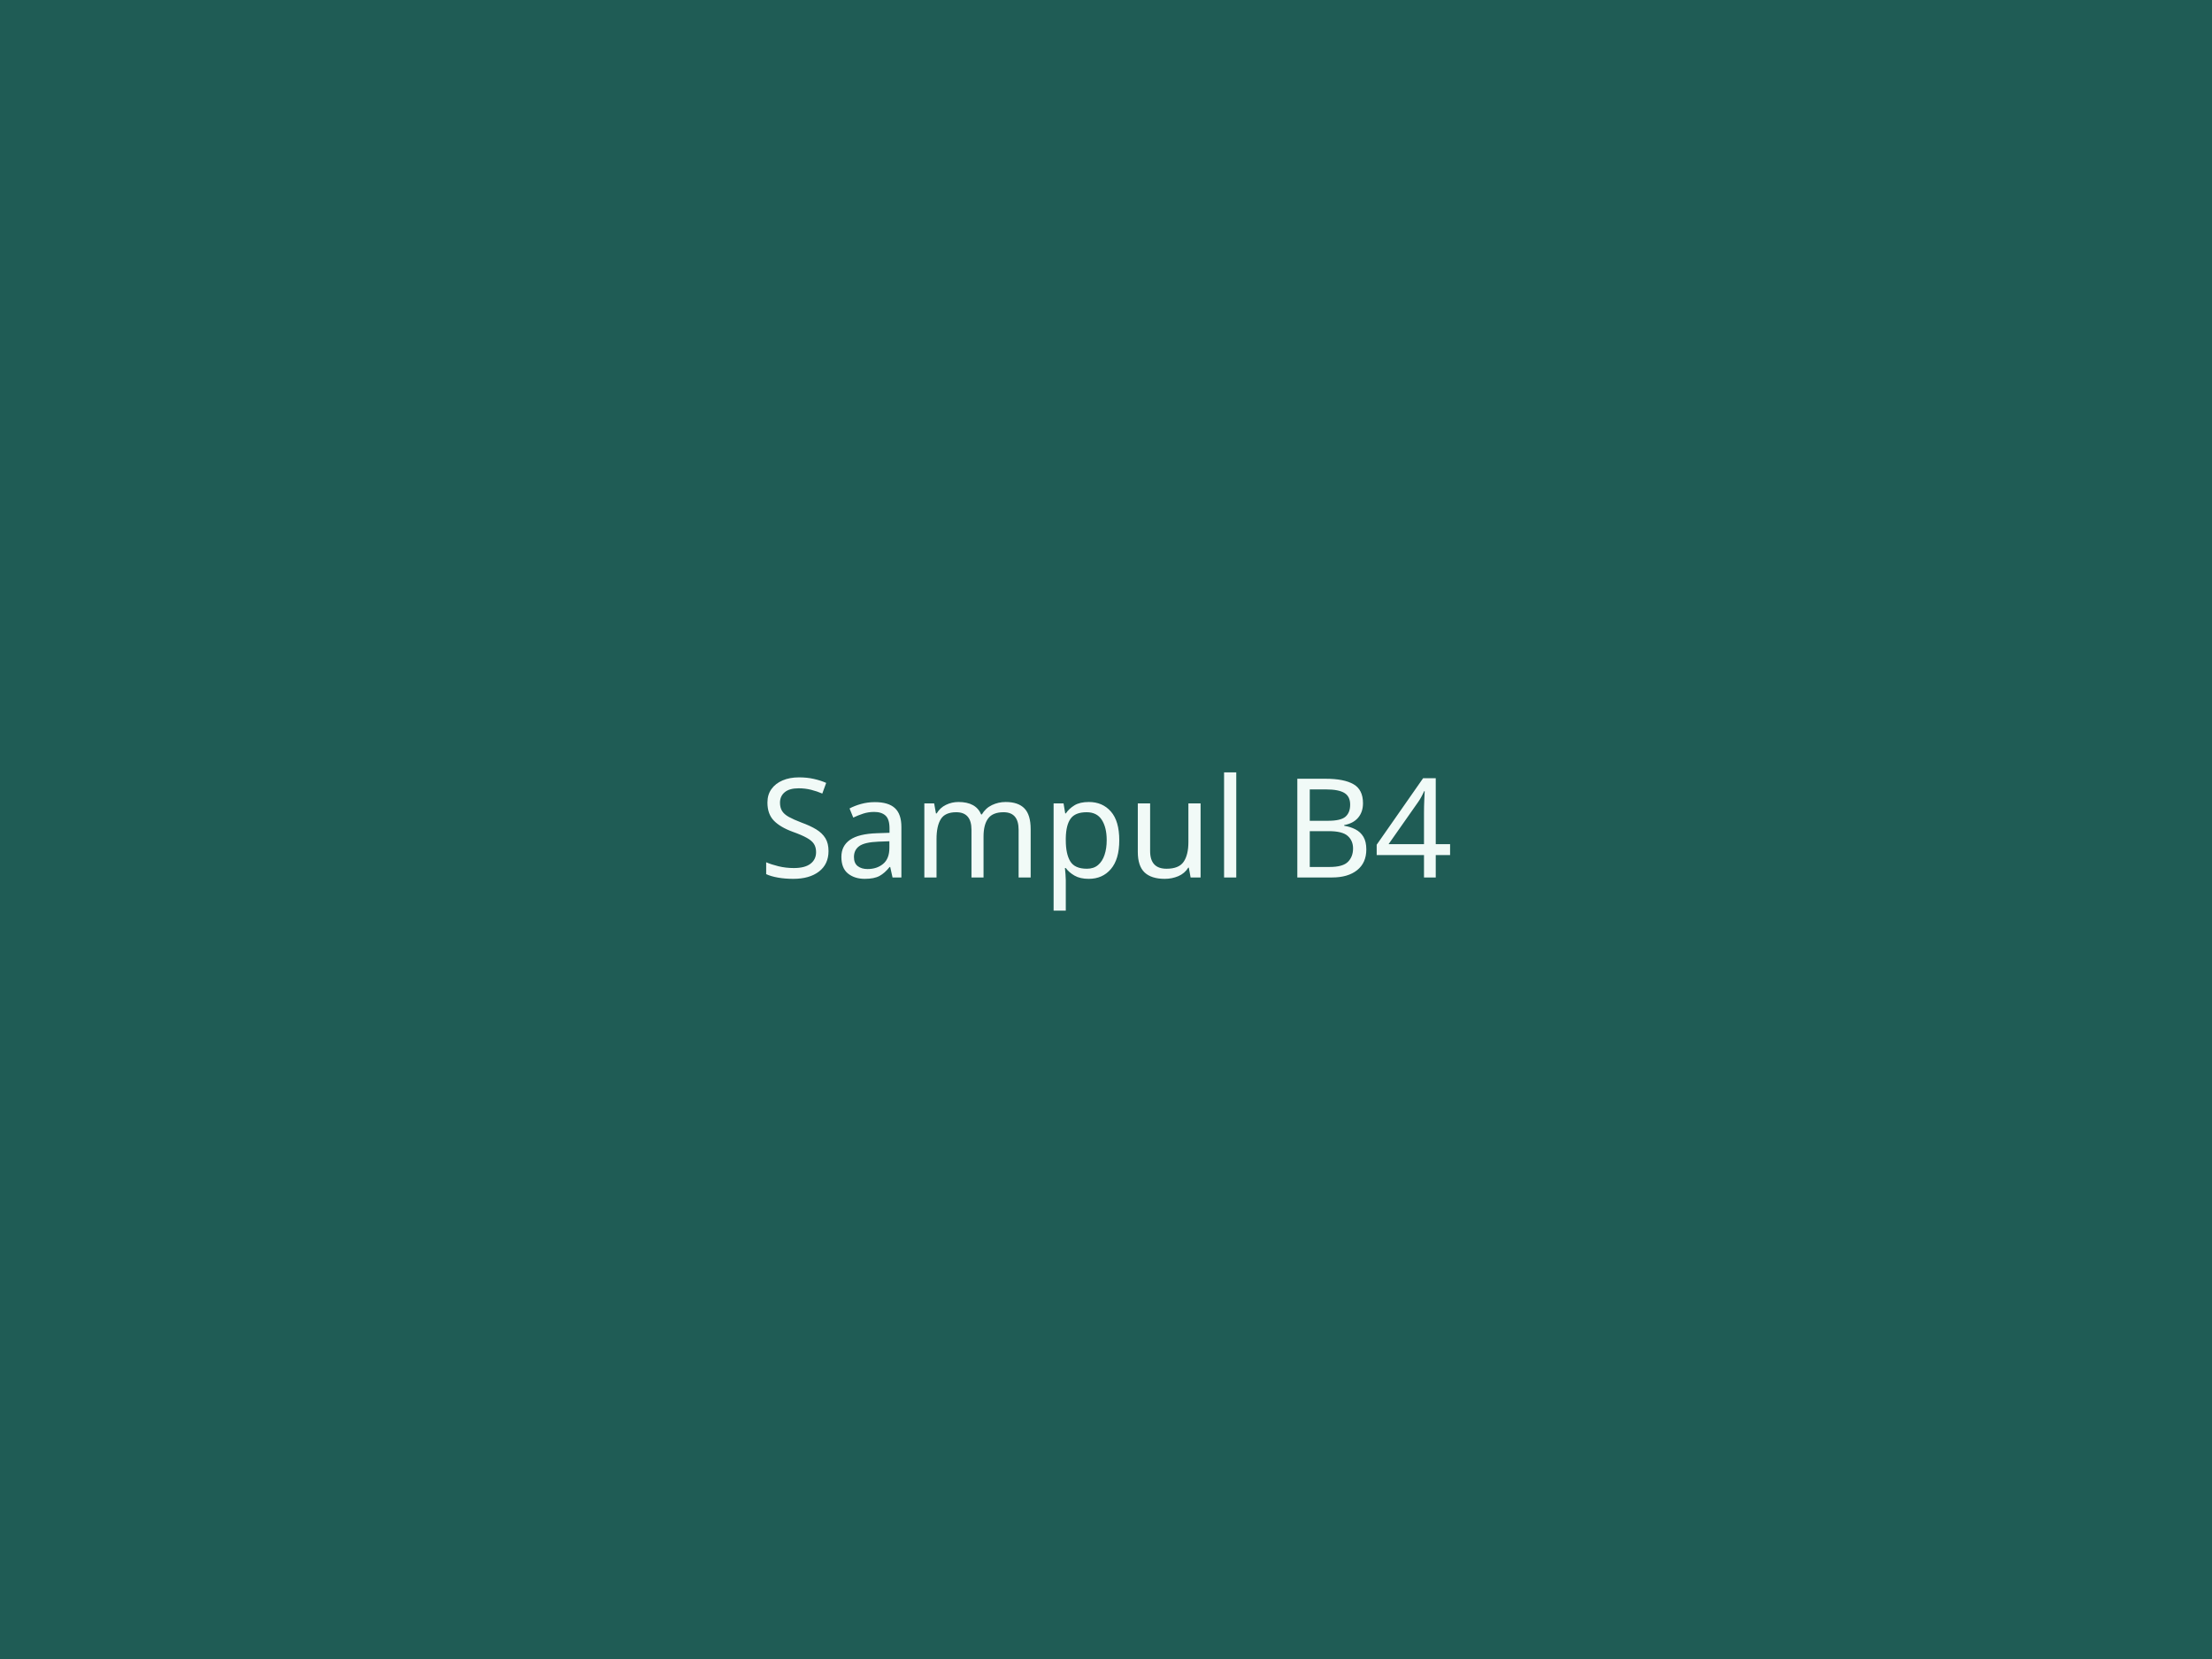
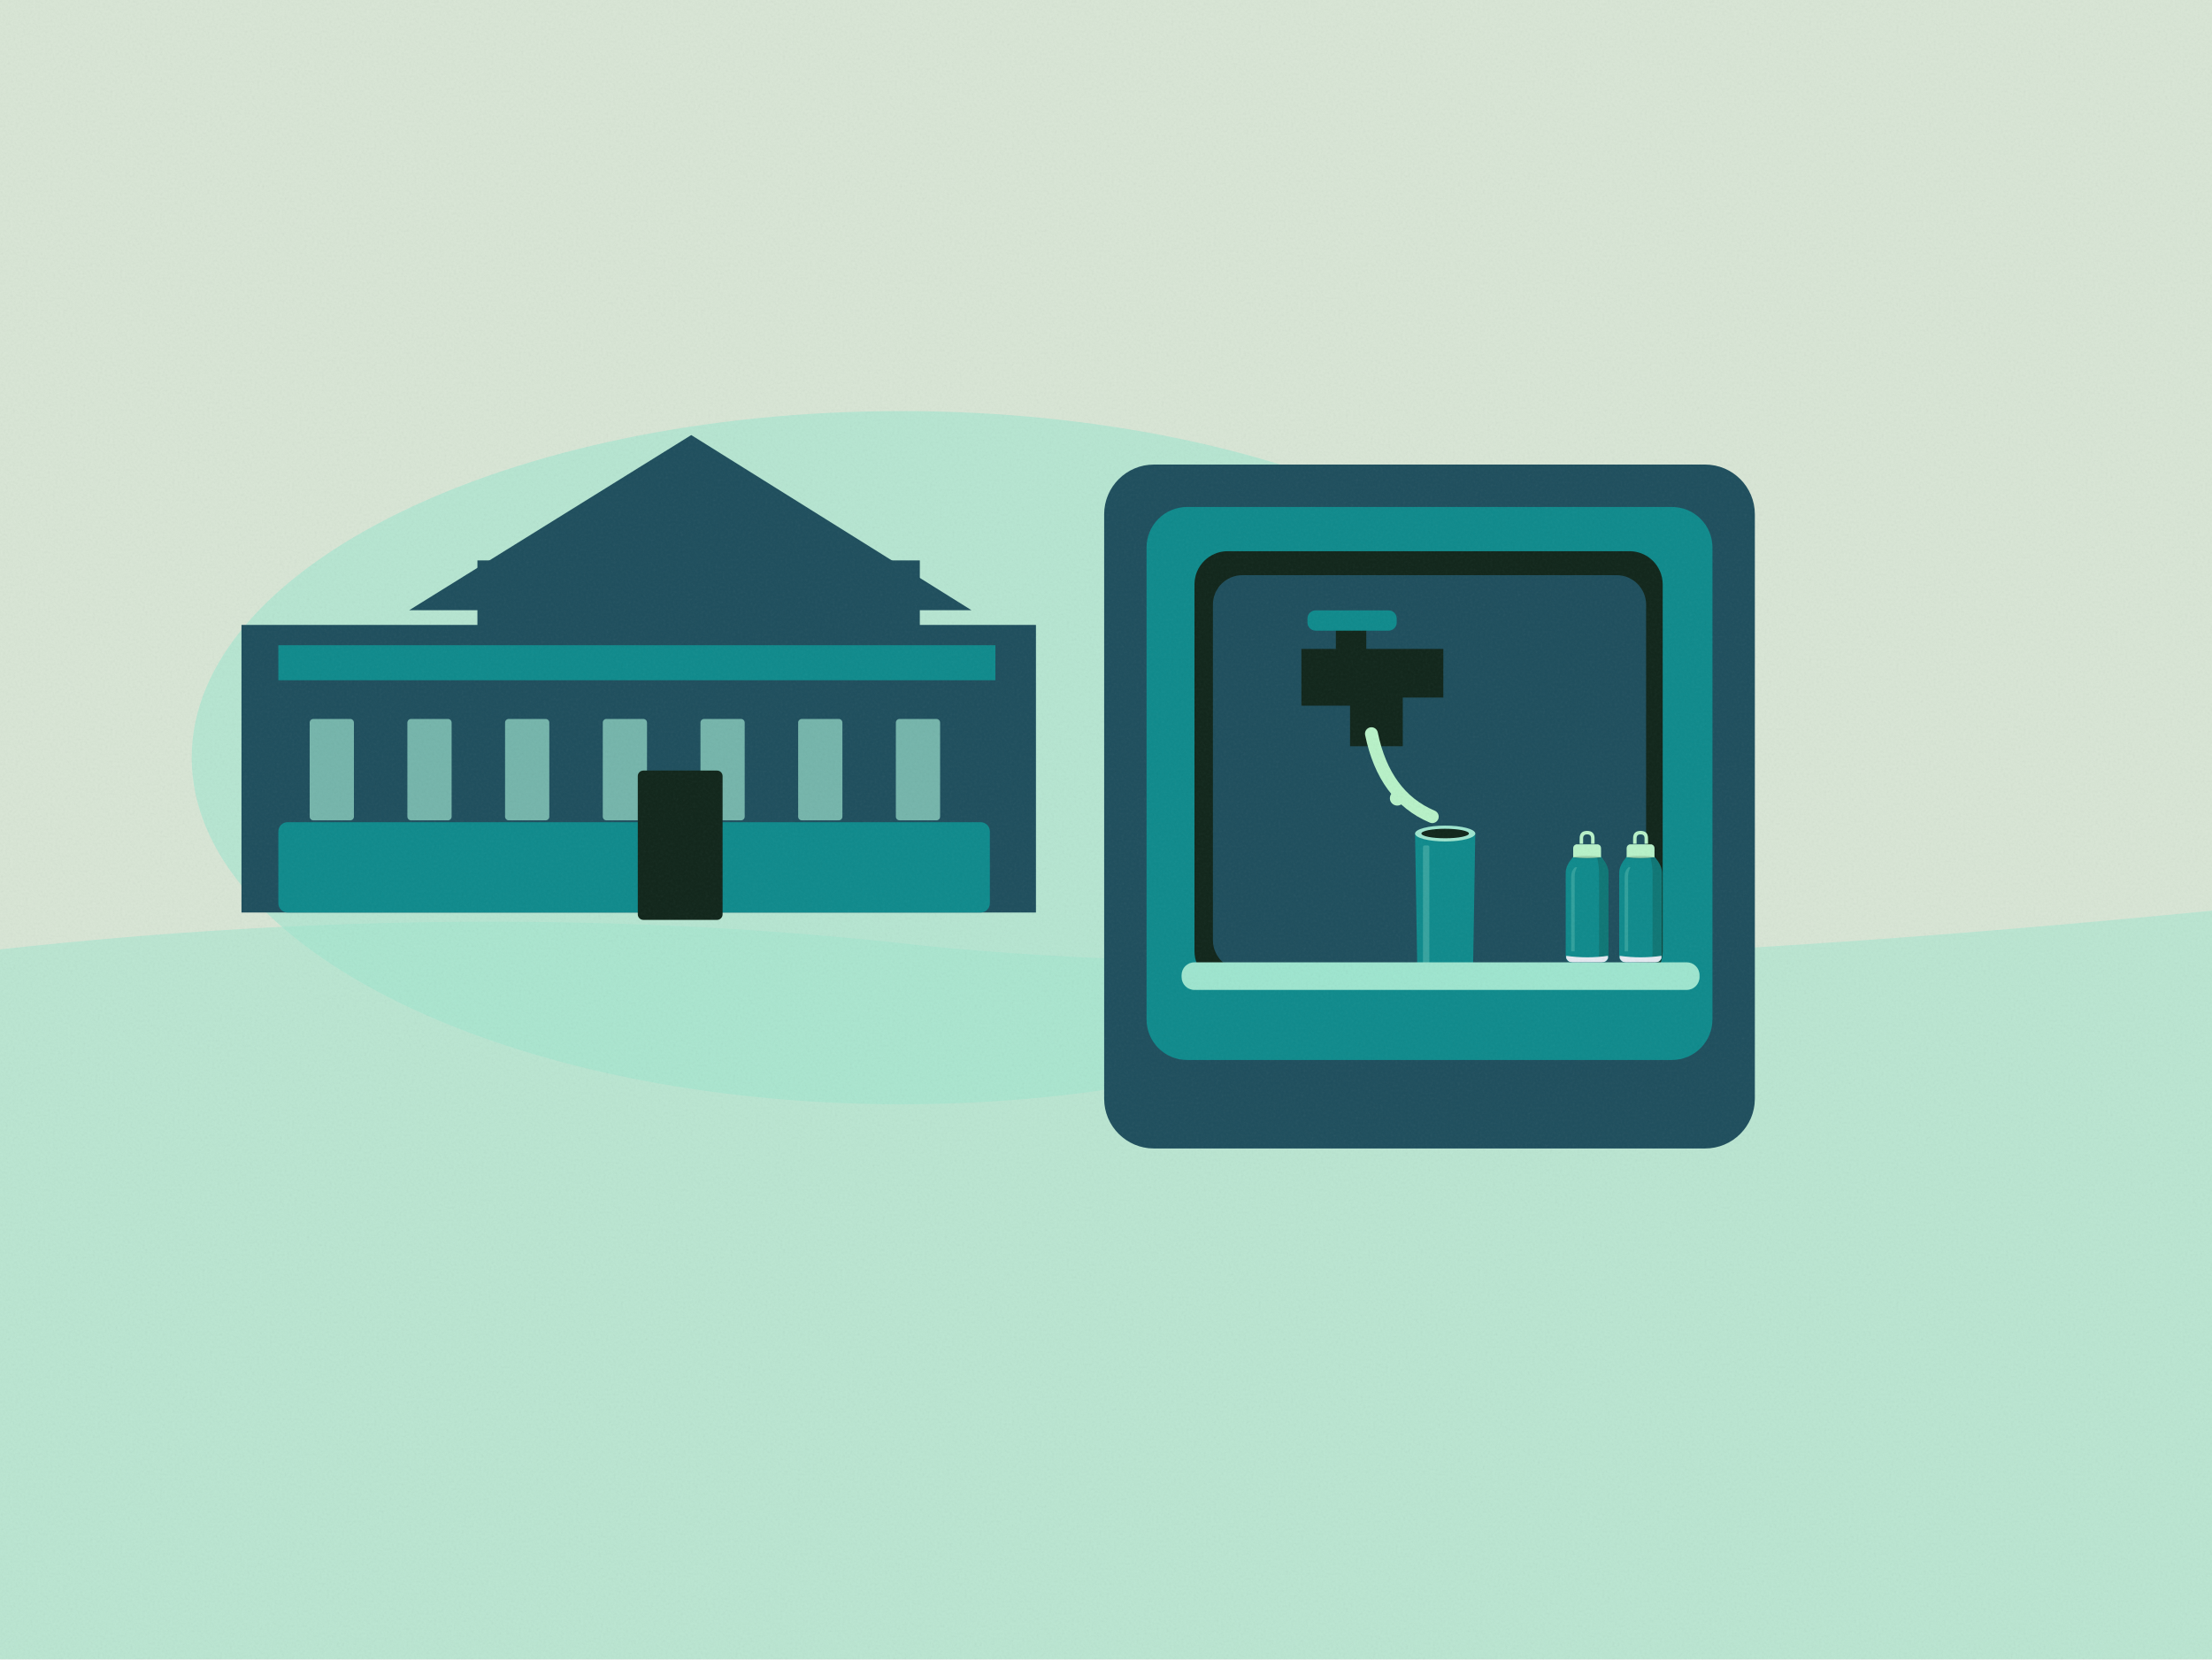
- <svg xmlns="http://www.w3.org/2000/svg" viewBox="0 0 800 600" width="800" height="600" role="img" aria-label="Sampul B4">
-   <rect width="800" height="600" fill="#1F5C55" />
-   <text x="50%" y="50%" fill="#F1FAF7" font-family="sans-serif" font-size="50" text-anchor="middle" dominant-baseline="middle">Sampul B4</text>
+ <svg xmlns="http://www.w3.org/2000/svg" aria-labelledby="title desc" viewBox="0 0 1200 900" role="img">
+   <defs>
+     <g id="open">
+       <path fill="#0f8b8d" d="M-38-95h76L35 87q0 13-12 13h-46q-12 0-12-13Z" />
+       <ellipse cy="-95" fill="#9fe6d0" rx="38" ry="10" />
+       <ellipse cy="-95" fill="#11261b" rx="30" ry="6" />
+       <rect width="8" height="162" x="-28" y="-80" fill="#9fe6d0" opacity=".28" rx="2" />
+     </g>
+     <g id="closed">
+       <path fill="#0f8b8d" d="M-43 88V-80q0-11 8-23l8-10h54l8 10q8 12 8 23V88q-1 11-11 12h-64q-10-1-11-12" />
+       <path fill="#11261b" d="M20-111h7l8 8q8 11 8 23V88q-3 11-14 12H14q10-6 10-17V-79q0-14-4-32" opacity=".2" />
+       <path fill="#9fe6d0" d="M-32-72q0-12 8-19h4q-5 8-5 19V78h-7Z" opacity=".24" />
+       <path fill="#e6eaf2" d="M-42 87q42 6 84 0v5q-4 8-12 8h-60q-8 0-12-8Z" />
+       <path fill="#b9f3c9" d="M-28-111v-18q0-6 6-8h44q6 2 6 8v18q-28 3-56 0m13-27v-11q0-15 15-15t15 15v11H8v-11q0-8-8-8t-8 8v11Z" />
+       <ellipse cy="-111" fill="#11261b" opacity=".16" rx="27" ry="3" />
+     </g>
+     <filter id="grain" width="100%" height="100%" x="0%" y="0%" color-interpolation-filters="sRGB">
+       <feTurbulence baseFrequency=".74" numOctaves="3" seed="17" stitchTiles="stitch" type="fractalNoise" />
+       <feColorMatrix type="saturate" values="0" />
+     </filter>
+   </defs>
+   <path fill="#d9e6d6" d="M0 0h1200v900H0z" />
+   <ellipse cx="489" cy="411" fill="#9fe6d0" opacity=".59" rx="385" ry="188" />
+   <path fill="#1f4f5e" d="M131 495V339h128v-35h240v35h63v156Z" />
+   <path fill="#1f4f5e" d="m222 331 153-95 152 95Z" />
+   <path fill="#0f8b8d" d="M151 350h389v19H151Z" />
+   <rect width="24" height="55" x="168" y="390" fill="#9fe6d0" opacity=".68" rx="2" />
+   <rect width="24" height="55" x="221" y="390" fill="#9fe6d0" opacity=".68" rx="2" />
+   <rect width="24" height="55" x="274" y="390" fill="#9fe6d0" opacity=".68" rx="2" />
+   <rect width="24" height="55" x="327" y="390" fill="#9fe6d0" opacity=".68" rx="2" />
+   <rect width="24" height="55" x="380" y="390" fill="#9fe6d0" opacity=".68" rx="2" />
+   <rect width="24" height="55" x="433" y="390" fill="#9fe6d0" opacity=".68" rx="2" />
+   <rect width="24" height="55" x="486" y="390" fill="#9fe6d0" opacity=".68" rx="2" />
+   <rect width="386" height="49" x="151" y="446" fill="#0f8b8d" rx="5" />
+   <rect width="46" height="81" x="346" y="418" fill="#11261b" rx="3" />
+   <path fill="#9fe6d0" d="M0 515q264-29 501-2 248 25 699-19v406H0Z" opacity=".52" />
+   <rect width="353" height="371" x="599" y="252" fill="#1f4f5e" rx="27" />
+   <rect width="307" height="300" x="622" y="275" fill="#0f8b8d" rx="22" />
+   <rect width="254" height="235" x="648" y="299" fill="#11261b" rx="18" />
+   <rect width="235" height="214" x="658" y="312" fill="#1f4f5e" rx="16" />
+   <g transform="matrix(1.1 0 0 1.1 706 352)">
+     <path fill="#11261b" d="M0 0h70v24H50v24H24V28H0Z" />
+     <rect width="15" height="23" x="17" y="-15" fill="#11261b" rx="3" />
+     <rect width="44" height="10" x="3" y="-19" fill="#0f8b8d" rx="4" />
+   </g>
+   <path fill="none" stroke="#b9f3c9" stroke-linecap="round" stroke-linejoin="round" stroke-width="7" d="M744 398q7 34 33 45" />
+   <circle cx="758" cy="433" r="4" fill="#b9f3c9" />
+   <use href="#open" transform="matrix(.43 0 0 .43 784 493)" />
+   <rect width="281" height="15" x="641" y="522" fill="#9fe6d0" rx="7" />
+   <use href="#closed" transform="matrix(.27 0 0 .27 861 495)" />
+   <use href="#closed" transform="matrix(.27 0 0 .27 890 495)" />
+   <path fill="#fff" d="M0 0h1200v900H0z" filter="url(#grain)" opacity=".06" pointer-events="none" />
</svg>
